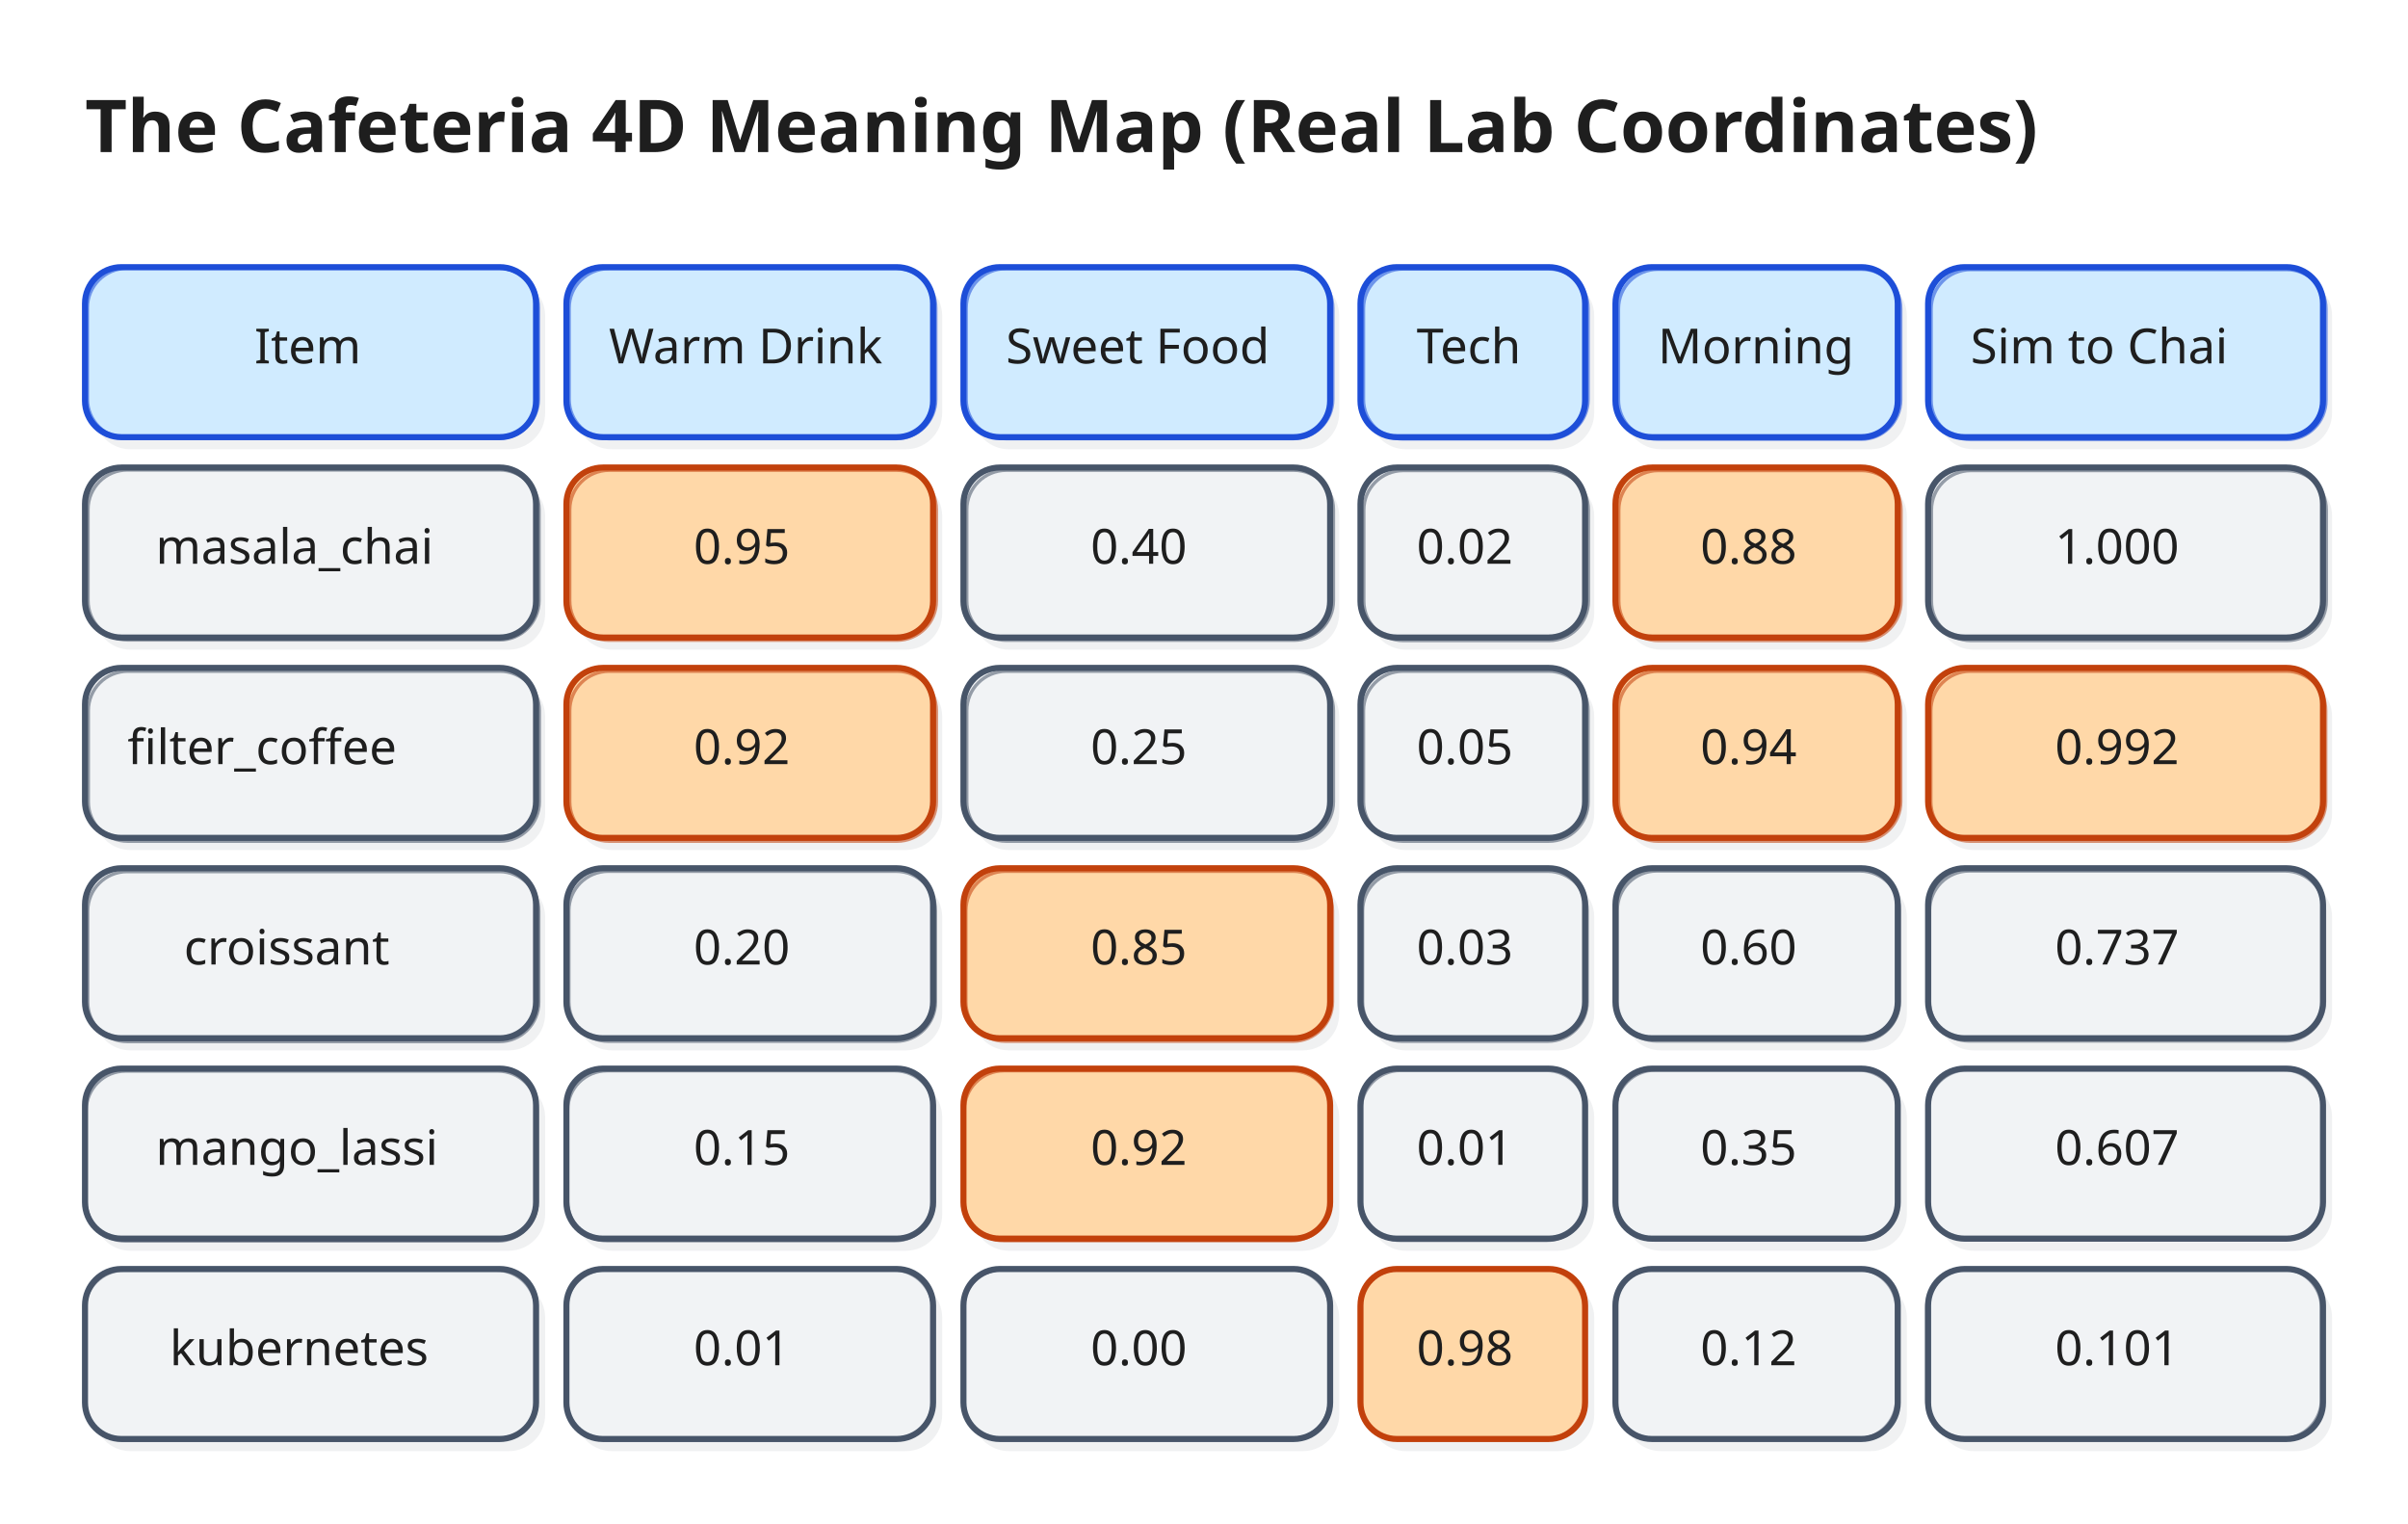
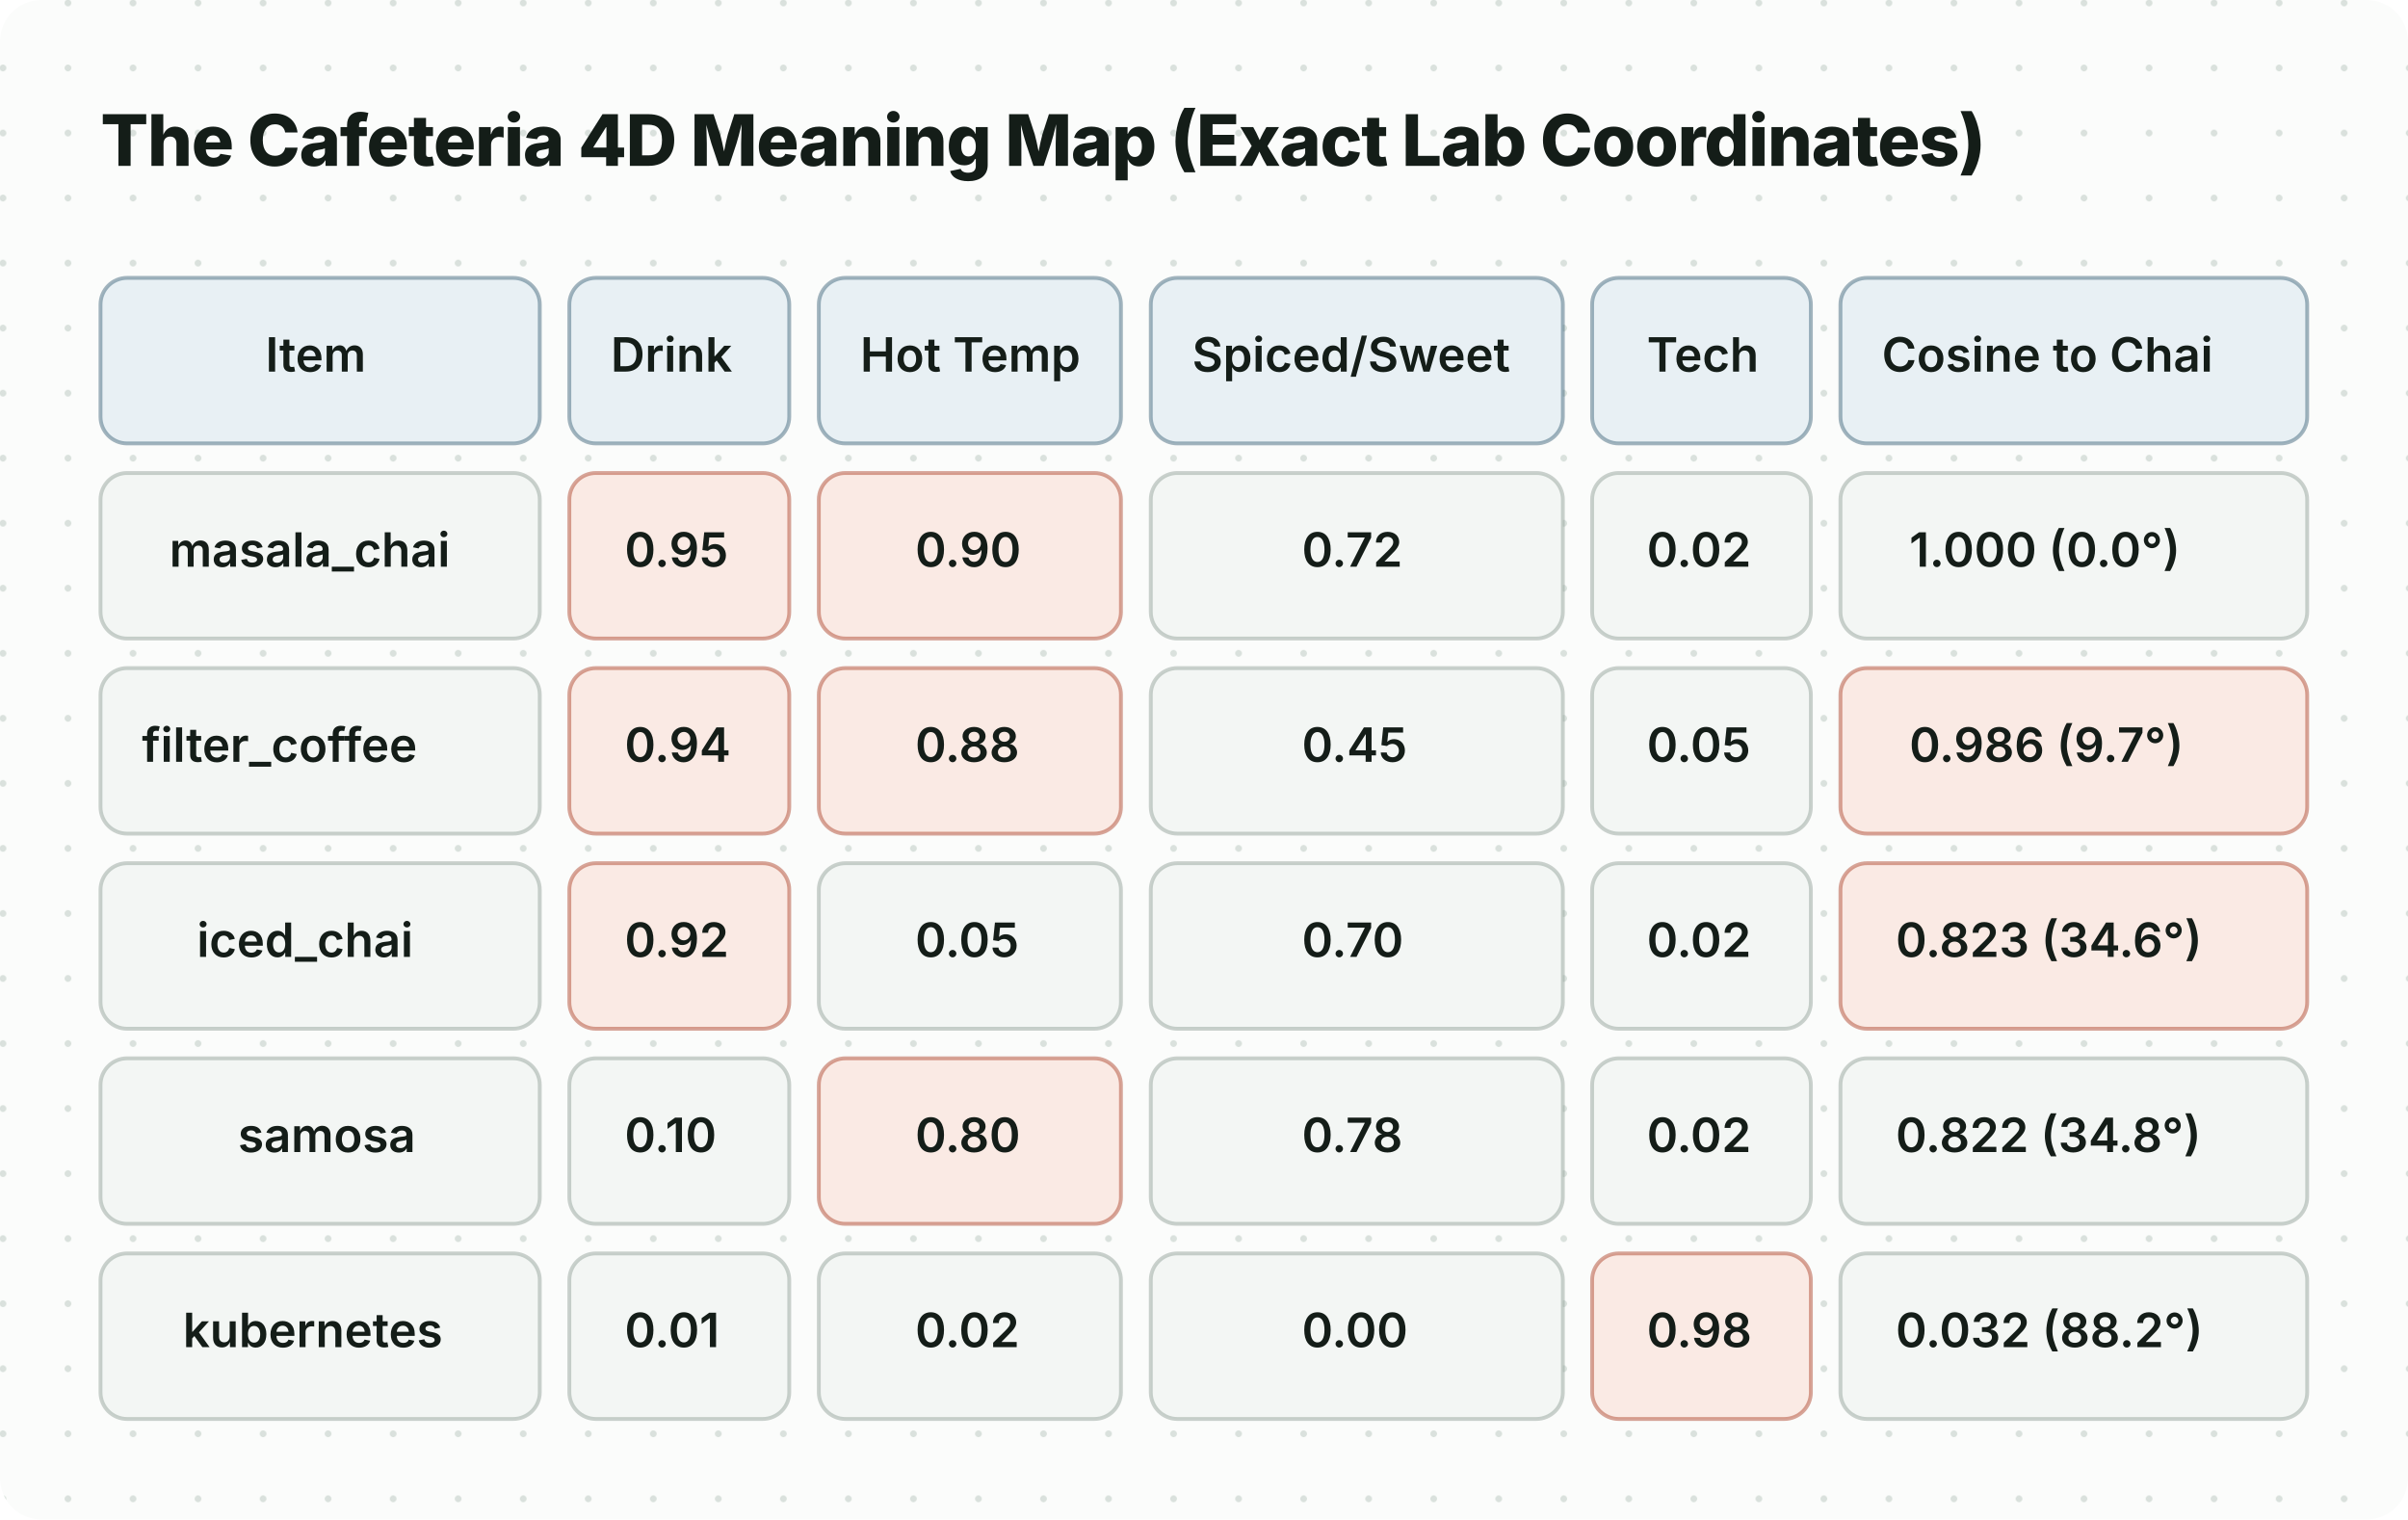
- <svg xmlns="http://www.w3.org/2000/svg" viewBox="-28.0 -28.0 793.3 502.0" width="100%" height="auto" class="excalidraw-svg">
+ <svg xmlns="http://www.w3.org/2000/svg" viewBox="-34.0 -34.0 814.6 514.0" width="100%" height="auto" class="excalidraw-svg">
  <defs>
+     <pattern id="draft-dots" width="22" height="22" patternUnits="userSpaceOnUse">
+       <circle cx="11" cy="11" r="1.15" fill="#c7d3cc" opacity="0.65" />
+     </pattern>
+     <filter id="card-shadow" x="-10%" y="-10%" width="125%" height="130%">
+       <feDropShadow dx="0" dy="4" stdDeviation="5" flood-color="#141d18" flood-opacity="0.08" />
+     </filter>
    <style>
- .excalidraw-text { font-family: "Virgil", "Comic Neue", "Caveat", "Segoe Print", "Bradley Hand", ui-rounded, sans-serif; }
+ .ed-title { font-family: "Bricolage Grotesque", -apple-system, BlinkMacSystemFont, sans-serif; letter-spacing: -0.015em; }
+ .ed-label { font-family: "Bricolage Grotesque", -apple-system, BlinkMacSystemFont, sans-serif; }
+ .ed-mono  { font-family: "IBM Plex Mono", ui-monospace, SFMono-Regular, monospace; }
</style>
  </defs>
-   <text x="0.0" y="22.1" font-size="24" font-weight="700" fill="#1e1e1e" class="excalidraw-text">The Cafeteria 4D Meaning Map (Real Lab Coordinates)</text>
-   <rect x="3.0" y="64.0" width="148.6" height="56.0" rx="12" fill="#0f172a" fill-opacity="0.06" />
-   <rect x="0.0" y="60.0" width="148.6" height="56.0" rx="12" fill="#d0ebff" stroke="#1d4ed8" stroke-width="2" />
-   <rect x="0.8" y="60.4" width="148.6" height="56.0" rx="13" fill="none" stroke="#1d4ed8" stroke-width="1.1" stroke-opacity="0.55" />
-   <text x="55.8" y="91.7" font-size="16" font-weight="500" fill="#1e1e1e" class="excalidraw-text">Item</text>
-   <rect x="161.6" y="64.0" width="120.8" height="56.0" rx="12" fill="#0f172a" fill-opacity="0.06" />
-   <rect x="158.6" y="60.0" width="120.8" height="56.0" rx="12" fill="#d0ebff" stroke="#1d4ed8" stroke-width="2" />
-   <rect x="159.5" y="60.5" width="120.8" height="56.0" rx="13" fill="none" stroke="#1d4ed8" stroke-width="1.1" stroke-opacity="0.55" />
-   <text x="172.6" y="91.7" font-size="16" font-weight="500" fill="#1e1e1e" class="excalidraw-text">Warm Drink</text>
-   <rect x="292.4" y="64.0" width="120.8" height="56.0" rx="12" fill="#0f172a" fill-opacity="0.06" />
-   <rect x="289.4" y="60.0" width="120.8" height="56.0" rx="12" fill="#d0ebff" stroke="#1d4ed8" stroke-width="2" />
-   <rect x="290.3" y="60.5" width="120.8" height="56.0" rx="13" fill="none" stroke="#1d4ed8" stroke-width="1.1" stroke-opacity="0.55" />
-   <text x="303.4" y="91.7" font-size="16" font-weight="500" fill="#1e1e1e" class="excalidraw-text">Sweet Food</text>
-   <rect x="423.2" y="64.0" width="74.0" height="56.0" rx="12" fill="#0f172a" fill-opacity="0.06" />
-   <rect x="420.2" y="60.0" width="74.0" height="56.0" rx="12" fill="#d0ebff" stroke="#1d4ed8" stroke-width="2" />
-   <rect x="421.2" y="60.6" width="74.0" height="56.0" rx="13" fill="none" stroke="#1d4ed8" stroke-width="1.1" stroke-opacity="0.55" />
-   <text x="438.7" y="91.7" font-size="16" font-weight="500" fill="#1e1e1e" class="excalidraw-text">Tech</text>
-   <rect x="507.2" y="64.0" width="93.0" height="56.0" rx="12" fill="#0f172a" fill-opacity="0.06" />
-   <rect x="504.2" y="60.0" width="93.0" height="56.0" rx="12" fill="#d0ebff" stroke="#1d4ed8" stroke-width="2" />
-   <rect x="505.2" y="60.7" width="93.0" height="56.0" rx="13" fill="none" stroke="#1d4ed8" stroke-width="1.1" stroke-opacity="0.55" />
-   <text x="518.2" y="91.7" font-size="16" font-weight="500" fill="#1e1e1e" class="excalidraw-text">Morning</text>
-   <rect x="610.2" y="64.0" width="130.1" height="56.0" rx="12" fill="#0f172a" fill-opacity="0.06" />
-   <rect x="607.2" y="60.0" width="130.1" height="56.0" rx="12" fill="#d0ebff" stroke="#1d4ed8" stroke-width="2" />
-   <rect x="608.2" y="60.8" width="130.1" height="56.0" rx="13" fill="none" stroke="#1d4ed8" stroke-width="1.1" stroke-opacity="0.55" />
-   <text x="621.2" y="91.7" font-size="16" font-weight="500" fill="#1e1e1e" class="excalidraw-text">Sim to Chai</text>
-   <rect x="3.0" y="130.0" width="148.6" height="56.0" rx="12" fill="#0f172a" fill-opacity="0.06" />
-   <rect x="0.0" y="126.0" width="148.6" height="56.0" rx="12" fill="#f1f3f5" stroke="#475569" stroke-width="2" />
-   <rect x="1.0" y="126.8" width="148.6" height="56.0" rx="13" fill="none" stroke="#475569" stroke-width="1.1" stroke-opacity="0.55" />
-   <text x="23.3" y="157.7" font-size="16" font-weight="500" fill="#1e1e1e" class="excalidraw-text">masala_chai</text>
-   <rect x="161.6" y="130.0" width="120.8" height="56.0" rx="12" fill="#0f172a" fill-opacity="0.06" />
-   <rect x="158.6" y="126.0" width="120.8" height="56.0" rx="12" fill="#ffd8a8" stroke="#c2410c" stroke-width="2" />
-   <rect x="159.7" y="126.9" width="120.8" height="56.0" rx="13" fill="none" stroke="#c2410c" stroke-width="1.1" stroke-opacity="0.55" />
-   <text x="200.5" y="157.7" font-size="16" font-weight="500" fill="#1e1e1e" class="excalidraw-text">0.95</text>
-   <rect x="292.4" y="130.0" width="120.8" height="56.0" rx="12" fill="#0f172a" fill-opacity="0.06" />
-   <rect x="289.4" y="126.0" width="120.8" height="56.0" rx="12" fill="#f1f3f5" stroke="#475569" stroke-width="2" />
-   <rect x="290.5" y="126.9" width="120.8" height="56.0" rx="13" fill="none" stroke="#475569" stroke-width="1.1" stroke-opacity="0.55" />
-   <text x="331.3" y="157.7" font-size="16" font-weight="500" fill="#1e1e1e" class="excalidraw-text">0.40</text>
-   <rect x="423.2" y="130.0" width="74.0" height="56.0" rx="12" fill="#0f172a" fill-opacity="0.06" />
-   <rect x="420.2" y="126.0" width="74.0" height="56.0" rx="12" fill="#f1f3f5" stroke="#475569" stroke-width="2" />
-   <rect x="421.3" y="127.0" width="74.0" height="56.0" rx="13" fill="none" stroke="#475569" stroke-width="1.1" stroke-opacity="0.55" />
-   <text x="438.7" y="157.7" font-size="16" font-weight="500" fill="#1e1e1e" class="excalidraw-text">0.02</text>
-   <rect x="507.2" y="130.0" width="93.0" height="56.0" rx="12" fill="#0f172a" fill-opacity="0.06" />
-   <rect x="504.2" y="126.0" width="93.0" height="56.0" rx="12" fill="#ffd8a8" stroke="#c2410c" stroke-width="2" />
-   <rect x="505.3" y="127.0" width="93.0" height="56.0" rx="13" fill="none" stroke="#c2410c" stroke-width="1.1" stroke-opacity="0.55" />
-   <text x="532.2" y="157.7" font-size="16" font-weight="500" fill="#1e1e1e" class="excalidraw-text">0.88</text>
-   <rect x="610.2" y="130.0" width="130.1" height="56.0" rx="12" fill="#0f172a" fill-opacity="0.06" />
-   <rect x="607.2" y="126.0" width="130.1" height="56.0" rx="12" fill="#f1f3f5" stroke="#475569" stroke-width="2" />
-   <rect x="608.3" y="127.0" width="130.1" height="56.0" rx="13" fill="none" stroke="#475569" stroke-width="1.1" stroke-opacity="0.55" />
-   <text x="649.0" y="157.7" font-size="16" font-weight="500" fill="#1e1e1e" class="excalidraw-text">1.000</text>
-   <rect x="3.0" y="196.0" width="148.6" height="56.0" rx="12" fill="#0f172a" fill-opacity="0.06" />
-   <rect x="0.0" y="192.0" width="148.6" height="56.0" rx="12" fill="#f1f3f5" stroke="#475569" stroke-width="2" />
-   <rect x="1.1" y="193.1" width="148.6" height="56.0" rx="13" fill="none" stroke="#475569" stroke-width="1.1" stroke-opacity="0.55" />
-   <text x="14.0" y="223.7" font-size="16" font-weight="500" fill="#1e1e1e" class="excalidraw-text">filter_coffee</text>
-   <rect x="161.6" y="196.0" width="120.8" height="56.0" rx="12" fill="#0f172a" fill-opacity="0.06" />
-   <rect x="158.6" y="192.0" width="120.8" height="56.0" rx="12" fill="#ffd8a8" stroke="#c2410c" stroke-width="2" />
-   <rect x="159.7" y="193.1" width="120.8" height="56.0" rx="13" fill="none" stroke="#c2410c" stroke-width="1.1" stroke-opacity="0.55" />
-   <text x="200.5" y="223.7" font-size="16" font-weight="500" fill="#1e1e1e" class="excalidraw-text">0.92</text>
-   <rect x="292.4" y="196.0" width="120.8" height="56.0" rx="12" fill="#0f172a" fill-opacity="0.06" />
-   <rect x="289.4" y="192.0" width="120.8" height="56.0" rx="12" fill="#f1f3f5" stroke="#475569" stroke-width="2" />
-   <rect x="290.5" y="193.1" width="120.8" height="56.0" rx="13" fill="none" stroke="#475569" stroke-width="1.1" stroke-opacity="0.55" />
-   <text x="331.3" y="223.7" font-size="16" font-weight="500" fill="#1e1e1e" class="excalidraw-text">0.25</text>
-   <rect x="423.2" y="196.0" width="74.0" height="56.0" rx="12" fill="#0f172a" fill-opacity="0.06" />
-   <rect x="420.2" y="192.0" width="74.0" height="56.0" rx="12" fill="#f1f3f5" stroke="#475569" stroke-width="2" />
-   <rect x="421.2" y="193.1" width="74.0" height="56.0" rx="13" fill="none" stroke="#475569" stroke-width="1.1" stroke-opacity="0.55" />
-   <text x="438.7" y="223.7" font-size="16" font-weight="500" fill="#1e1e1e" class="excalidraw-text">0.05</text>
-   <rect x="507.2" y="196.0" width="93.0" height="56.0" rx="12" fill="#0f172a" fill-opacity="0.06" />
-   <rect x="504.2" y="192.0" width="93.0" height="56.0" rx="12" fill="#ffd8a8" stroke="#c2410c" stroke-width="2" />
-   <rect x="505.2" y="193.1" width="93.0" height="56.0" rx="13" fill="none" stroke="#c2410c" stroke-width="1.1" stroke-opacity="0.55" />
-   <text x="532.2" y="223.7" font-size="16" font-weight="500" fill="#1e1e1e" class="excalidraw-text">0.94</text>
-   <rect x="610.2" y="196.0" width="130.1" height="56.0" rx="12" fill="#0f172a" fill-opacity="0.06" />
-   <rect x="607.2" y="192.0" width="130.1" height="56.0" rx="12" fill="#ffd8a8" stroke="#c2410c" stroke-width="2" />
-   <rect x="608.1" y="193.1" width="130.1" height="56.0" rx="13" fill="none" stroke="#c2410c" stroke-width="1.1" stroke-opacity="0.55" />
-   <text x="649.0" y="223.7" font-size="16" font-weight="500" fill="#1e1e1e" class="excalidraw-text">0.992</text>
-   <rect x="3.0" y="262.0" width="148.6" height="56.0" rx="12" fill="#0f172a" fill-opacity="0.06" />
-   <rect x="0.0" y="258.0" width="148.6" height="56.0" rx="12" fill="#f1f3f5" stroke="#475569" stroke-width="2" />
-   <rect x="0.9" y="259.1" width="148.6" height="56.0" rx="13" fill="none" stroke="#475569" stroke-width="1.1" stroke-opacity="0.55" />
-   <text x="32.6" y="289.7" font-size="16" font-weight="500" fill="#1e1e1e" class="excalidraw-text">croissant</text>
-   <rect x="161.6" y="262.0" width="120.8" height="56.0" rx="12" fill="#0f172a" fill-opacity="0.06" />
-   <rect x="158.6" y="258.0" width="120.8" height="56.0" rx="12" fill="#f1f3f5" stroke="#475569" stroke-width="2" />
-   <rect x="159.4" y="259.0" width="120.8" height="56.0" rx="13" fill="none" stroke="#475569" stroke-width="1.1" stroke-opacity="0.55" />
-   <text x="200.5" y="289.7" font-size="16" font-weight="500" fill="#1e1e1e" class="excalidraw-text">0.20</text>
-   <rect x="292.4" y="262.0" width="120.8" height="56.0" rx="12" fill="#0f172a" fill-opacity="0.06" />
-   <rect x="289.4" y="258.0" width="120.8" height="56.0" rx="12" fill="#ffd8a8" stroke="#c2410c" stroke-width="2" />
-   <rect x="290.2" y="259.0" width="120.8" height="56.0" rx="13" fill="none" stroke="#c2410c" stroke-width="1.1" stroke-opacity="0.55" />
-   <text x="331.3" y="289.7" font-size="16" font-weight="500" fill="#1e1e1e" class="excalidraw-text">0.85</text>
-   <rect x="423.2" y="262.0" width="74.0" height="56.0" rx="12" fill="#0f172a" fill-opacity="0.06" />
-   <rect x="420.2" y="258.0" width="74.0" height="56.0" rx="12" fill="#f1f3f5" stroke="#475569" stroke-width="2" />
-   <rect x="420.9" y="259.0" width="74.0" height="56.0" rx="13" fill="none" stroke="#475569" stroke-width="1.1" stroke-opacity="0.55" />
-   <text x="438.7" y="289.7" font-size="16" font-weight="500" fill="#1e1e1e" class="excalidraw-text">0.03</text>
-   <rect x="507.2" y="262.0" width="93.0" height="56.0" rx="12" fill="#0f172a" fill-opacity="0.06" />
-   <rect x="504.2" y="258.0" width="93.0" height="56.0" rx="12" fill="#f1f3f5" stroke="#475569" stroke-width="2" />
-   <rect x="504.8" y="258.9" width="93.0" height="56.0" rx="13" fill="none" stroke="#475569" stroke-width="1.1" stroke-opacity="0.55" />
-   <text x="532.2" y="289.7" font-size="16" font-weight="500" fill="#1e1e1e" class="excalidraw-text">0.60</text>
-   <rect x="610.2" y="262.0" width="130.1" height="56.0" rx="12" fill="#0f172a" fill-opacity="0.06" />
-   <rect x="607.2" y="258.0" width="130.1" height="56.0" rx="12" fill="#f1f3f5" stroke="#475569" stroke-width="2" />
-   <rect x="607.7" y="258.9" width="130.1" height="56.0" rx="13" fill="none" stroke="#475569" stroke-width="1.1" stroke-opacity="0.55" />
-   <text x="649.0" y="289.7" font-size="16" font-weight="500" fill="#1e1e1e" class="excalidraw-text">0.737</text>
-   <rect x="3.0" y="328.0" width="148.6" height="56.0" rx="12" fill="#0f172a" fill-opacity="0.06" />
-   <rect x="0.0" y="324.0" width="148.6" height="56.0" rx="12" fill="#f1f3f5" stroke="#475569" stroke-width="2" />
-   <rect x="0.4" y="324.8" width="148.6" height="56.0" rx="13" fill="none" stroke="#475569" stroke-width="1.1" stroke-opacity="0.55" />
-   <text x="23.3" y="355.7" font-size="16" font-weight="500" fill="#1e1e1e" class="excalidraw-text">mango_lassi</text>
-   <rect x="161.6" y="328.0" width="120.8" height="56.0" rx="12" fill="#0f172a" fill-opacity="0.06" />
-   <rect x="158.6" y="324.0" width="120.8" height="56.0" rx="12" fill="#f1f3f5" stroke="#475569" stroke-width="2" />
-   <rect x="159.0" y="324.7" width="120.8" height="56.0" rx="13" fill="none" stroke="#475569" stroke-width="1.1" stroke-opacity="0.55" />
-   <text x="200.5" y="355.7" font-size="16" font-weight="500" fill="#1e1e1e" class="excalidraw-text">0.15</text>
-   <rect x="292.4" y="328.0" width="120.8" height="56.0" rx="12" fill="#0f172a" fill-opacity="0.06" />
-   <rect x="289.4" y="324.0" width="120.8" height="56.0" rx="12" fill="#ffd8a8" stroke="#c2410c" stroke-width="2" />
-   <rect x="289.7" y="324.7" width="120.8" height="56.0" rx="13" fill="none" stroke="#c2410c" stroke-width="1.1" stroke-opacity="0.55" />
-   <text x="331.3" y="355.7" font-size="16" font-weight="500" fill="#1e1e1e" class="excalidraw-text">0.92</text>
-   <rect x="423.2" y="328.0" width="74.0" height="56.0" rx="12" fill="#0f172a" fill-opacity="0.06" />
-   <rect x="420.2" y="324.0" width="74.0" height="56.0" rx="12" fill="#f1f3f5" stroke="#475569" stroke-width="2" />
-   <rect x="420.4" y="324.6" width="74.0" height="56.0" rx="13" fill="none" stroke="#475569" stroke-width="1.1" stroke-opacity="0.55" />
-   <text x="438.7" y="355.7" font-size="16" font-weight="500" fill="#1e1e1e" class="excalidraw-text">0.01</text>
-   <rect x="507.2" y="328.0" width="93.0" height="56.0" rx="12" fill="#0f172a" fill-opacity="0.06" />
-   <rect x="504.2" y="324.0" width="93.0" height="56.0" rx="12" fill="#f1f3f5" stroke="#475569" stroke-width="2" />
-   <rect x="504.3" y="324.5" width="93.0" height="56.0" rx="13" fill="none" stroke="#475569" stroke-width="1.1" stroke-opacity="0.55" />
-   <text x="532.2" y="355.7" font-size="16" font-weight="500" fill="#1e1e1e" class="excalidraw-text">0.35</text>
-   <rect x="610.2" y="328.0" width="130.1" height="56.0" rx="12" fill="#0f172a" fill-opacity="0.06" />
-   <rect x="607.2" y="324.0" width="130.1" height="56.0" rx="12" fill="#f1f3f5" stroke="#475569" stroke-width="2" />
-   <rect x="607.2" y="324.4" width="130.1" height="56.0" rx="13" fill="none" stroke="#475569" stroke-width="1.1" stroke-opacity="0.55" />
-   <text x="649.0" y="355.7" font-size="16" font-weight="500" fill="#1e1e1e" class="excalidraw-text">0.607</text>
-   <rect x="3.0" y="394.0" width="148.6" height="56.0" rx="12" fill="#0f172a" fill-opacity="0.06" />
-   <rect x="0.0" y="390.0" width="148.6" height="56.0" rx="12" fill="#f1f3f5" stroke="#475569" stroke-width="2" />
-   <rect x="-0.1" y="390.4" width="148.6" height="56.0" rx="13" fill="none" stroke="#475569" stroke-width="1.1" stroke-opacity="0.55" />
-   <text x="27.9" y="421.7" font-size="16" font-weight="500" fill="#1e1e1e" class="excalidraw-text">kubernetes</text>
-   <rect x="161.6" y="394.0" width="120.8" height="56.0" rx="12" fill="#0f172a" fill-opacity="0.06" />
-   <rect x="158.6" y="390.0" width="120.8" height="56.0" rx="12" fill="#f1f3f5" stroke="#475569" stroke-width="2" />
-   <rect x="158.5" y="390.3" width="120.8" height="56.0" rx="13" fill="none" stroke="#475569" stroke-width="1.1" stroke-opacity="0.55" />
-   <text x="200.5" y="421.7" font-size="16" font-weight="500" fill="#1e1e1e" class="excalidraw-text">0.01</text>
-   <rect x="292.4" y="394.0" width="120.8" height="56.0" rx="12" fill="#0f172a" fill-opacity="0.06" />
-   <rect x="289.4" y="390.0" width="120.8" height="56.0" rx="12" fill="#f1f3f5" stroke="#475569" stroke-width="2" />
-   <rect x="289.2" y="390.2" width="120.8" height="56.0" rx="13" fill="none" stroke="#475569" stroke-width="1.1" stroke-opacity="0.55" />
-   <text x="331.3" y="421.7" font-size="16" font-weight="500" fill="#1e1e1e" class="excalidraw-text">0.00</text>
-   <rect x="423.2" y="394.0" width="74.0" height="56.0" rx="12" fill="#0f172a" fill-opacity="0.06" />
-   <rect x="420.2" y="390.0" width="74.0" height="56.0" rx="12" fill="#ffd8a8" stroke="#c2410c" stroke-width="2" />
-   <rect x="419.9" y="390.1" width="74.0" height="56.0" rx="13" fill="none" stroke="#c2410c" stroke-width="1.1" stroke-opacity="0.55" />
-   <text x="438.7" y="421.7" font-size="16" font-weight="500" fill="#1e1e1e" class="excalidraw-text">0.98</text>
-   <rect x="507.2" y="394.0" width="93.0" height="56.0" rx="12" fill="#0f172a" fill-opacity="0.06" />
-   <rect x="504.2" y="390.0" width="93.0" height="56.0" rx="12" fill="#f1f3f5" stroke="#475569" stroke-width="2" />
-   <rect x="503.8" y="390.0" width="93.0" height="56.0" rx="13" fill="none" stroke="#475569" stroke-width="1.1" stroke-opacity="0.55" />
-   <text x="532.2" y="421.7" font-size="16" font-weight="500" fill="#1e1e1e" class="excalidraw-text">0.12</text>
-   <rect x="610.2" y="394.0" width="130.1" height="56.0" rx="12" fill="#0f172a" fill-opacity="0.06" />
-   <rect x="607.2" y="390.0" width="130.1" height="56.0" rx="12" fill="#f1f3f5" stroke="#475569" stroke-width="2" />
-   <rect x="606.7" y="389.9" width="130.1" height="56.0" rx="13" fill="none" stroke="#475569" stroke-width="1.1" stroke-opacity="0.55" />
-   <text x="649.0" y="421.7" font-size="16" font-weight="500" fill="#1e1e1e" class="excalidraw-text">0.101</text>
+   <rect x="-34.0" y="-34.0" width="814.6" height="514.0" rx="14" fill="#fbfcfb" />
+   <rect x="-34.0" y="-34.0" width="814.6" height="514.0" rx="14" fill="url(#draft-dots)" />
+   <text x="0.0" y="22.1" font-size="24" font-weight="800" fill="#141d18" class="ed-title">The Cafeteria 4D Meaning Map (Exact Lab Coordinates)</text>
+   <rect x="0.0" y="60.0" width="148.6" height="56.0" rx="9" fill="#e8f0f4" stroke="#335c73" stroke-opacity="0.45" stroke-width="1.3" />
+   <text x="55.8" y="91.7" font-size="16" font-weight="600" fill="#141d18" class="ed-label">Item</text>
+   <rect x="158.6" y="60.0" width="74.4" height="56.0" rx="9" fill="#e8f0f4" stroke="#335c73" stroke-opacity="0.45" stroke-width="1.3" />
+   <text x="172.6" y="91.7" font-size="16" font-weight="600" fill="#141d18" class="ed-label">Drink</text>
+   <rect x="243.0" y="60.0" width="102.2" height="56.0" rx="9" fill="#e8f0f4" stroke="#335c73" stroke-opacity="0.45" stroke-width="1.3" />
+   <text x="257.0" y="91.7" font-size="16" font-weight="600" fill="#141d18" class="ed-label">Hot Temp</text>
+   <rect x="355.3" y="60.0" width="139.4" height="56.0" rx="9" fill="#e8f0f4" stroke="#335c73" stroke-opacity="0.45" stroke-width="1.3" />
+   <text x="369.3" y="91.7" font-size="16" font-weight="600" fill="#141d18" class="ed-label">Spiced/Sweet</text>
+   <rect x="504.6" y="60.0" width="74.0" height="56.0" rx="9" fill="#e8f0f4" stroke="#335c73" stroke-opacity="0.45" stroke-width="1.3" />
+   <text x="523.1" y="91.7" font-size="16" font-weight="600" fill="#141d18" class="ed-label">Tech</text>
+   <rect x="588.6" y="60.0" width="157.9" height="56.0" rx="9" fill="#e8f0f4" stroke="#335c73" stroke-opacity="0.45" stroke-width="1.3" />
+   <text x="602.6" y="91.7" font-size="16" font-weight="600" fill="#141d18" class="ed-label">Cosine to Chai</text>
+   <rect x="0.0" y="126.0" width="148.6" height="56.0" rx="9" fill="#f3f6f4" stroke="#8d9c94" stroke-opacity="0.45" stroke-width="1.3" />
+   <text x="23.3" y="157.7" font-size="16" font-weight="600" fill="#141d18" class="ed-label">masala_chai</text>
+   <rect x="158.6" y="126.0" width="74.4" height="56.0" rx="9" fill="#faeae4" stroke="#a93b1f" stroke-opacity="0.45" stroke-width="1.3" />
+   <text x="177.3" y="157.7" font-size="16" font-weight="600" fill="#141d18" class="ed-label">0.95</text>
+   <rect x="243.0" y="126.0" width="102.2" height="56.0" rx="9" fill="#faeae4" stroke="#a93b1f" stroke-opacity="0.45" stroke-width="1.3" />
+   <text x="275.6" y="157.7" font-size="16" font-weight="600" fill="#141d18" class="ed-label">0.90</text>
+   <rect x="355.3" y="126.0" width="139.4" height="56.0" rx="9" fill="#f3f6f4" stroke="#8d9c94" stroke-opacity="0.45" stroke-width="1.3" />
+   <text x="406.4" y="157.7" font-size="16" font-weight="600" fill="#141d18" class="ed-label">0.72</text>
+   <rect x="504.6" y="126.0" width="74.0" height="56.0" rx="9" fill="#f3f6f4" stroke="#8d9c94" stroke-opacity="0.45" stroke-width="1.3" />
+   <text x="523.1" y="157.7" font-size="16" font-weight="600" fill="#141d18" class="ed-label">0.02</text>
+   <rect x="588.6" y="126.0" width="157.9" height="56.0" rx="9" fill="#f3f6f4" stroke="#8d9c94" stroke-opacity="0.45" stroke-width="1.3" />
+   <text x="611.9" y="157.7" font-size="16" font-weight="600" fill="#141d18" class="ed-label">1.000 (0.0°)</text>
+   <rect x="0.0" y="192.0" width="148.6" height="56.0" rx="9" fill="#f3f6f4" stroke="#8d9c94" stroke-opacity="0.45" stroke-width="1.3" />
+   <text x="14.0" y="223.7" font-size="16" font-weight="600" fill="#141d18" class="ed-label">filter_coffee</text>
+   <rect x="158.6" y="192.0" width="74.4" height="56.0" rx="9" fill="#faeae4" stroke="#a93b1f" stroke-opacity="0.45" stroke-width="1.3" />
+   <text x="177.3" y="223.7" font-size="16" font-weight="600" fill="#141d18" class="ed-label">0.94</text>
+   <rect x="243.0" y="192.0" width="102.2" height="56.0" rx="9" fill="#faeae4" stroke="#a93b1f" stroke-opacity="0.45" stroke-width="1.3" />
+   <text x="275.6" y="223.7" font-size="16" font-weight="600" fill="#141d18" class="ed-label">0.88</text>
+   <rect x="355.3" y="192.0" width="139.4" height="56.0" rx="9" fill="#f3f6f4" stroke="#8d9c94" stroke-opacity="0.45" stroke-width="1.3" />
+   <text x="406.4" y="223.7" font-size="16" font-weight="600" fill="#141d18" class="ed-label">0.45</text>
+   <rect x="504.6" y="192.0" width="74.0" height="56.0" rx="9" fill="#f3f6f4" stroke="#8d9c94" stroke-opacity="0.45" stroke-width="1.3" />
+   <text x="523.1" y="223.7" font-size="16" font-weight="600" fill="#141d18" class="ed-label">0.05</text>
+   <rect x="588.6" y="192.0" width="157.9" height="56.0" rx="9" fill="#faeae4" stroke="#a93b1f" stroke-opacity="0.45" stroke-width="1.3" />
+   <text x="611.9" y="223.7" font-size="16" font-weight="600" fill="#141d18" class="ed-label">0.986 (9.7°)</text>
+   <rect x="0.0" y="258.0" width="148.6" height="56.0" rx="9" fill="#f3f6f4" stroke="#8d9c94" stroke-opacity="0.45" stroke-width="1.3" />
+   <text x="32.6" y="289.7" font-size="16" font-weight="600" fill="#141d18" class="ed-label">iced_chai</text>
+   <rect x="158.6" y="258.0" width="74.4" height="56.0" rx="9" fill="#faeae4" stroke="#a93b1f" stroke-opacity="0.45" stroke-width="1.3" />
+   <text x="177.3" y="289.7" font-size="16" font-weight="600" fill="#141d18" class="ed-label">0.92</text>
+   <rect x="243.0" y="258.0" width="102.2" height="56.0" rx="9" fill="#f3f6f4" stroke="#8d9c94" stroke-opacity="0.45" stroke-width="1.3" />
+   <text x="275.6" y="289.7" font-size="16" font-weight="600" fill="#141d18" class="ed-label">0.05</text>
+   <rect x="355.3" y="258.0" width="139.4" height="56.0" rx="9" fill="#f3f6f4" stroke="#8d9c94" stroke-opacity="0.45" stroke-width="1.3" />
+   <text x="406.4" y="289.7" font-size="16" font-weight="600" fill="#141d18" class="ed-label">0.70</text>
+   <rect x="504.6" y="258.0" width="74.0" height="56.0" rx="9" fill="#f3f6f4" stroke="#8d9c94" stroke-opacity="0.45" stroke-width="1.3" />
+   <text x="523.1" y="289.7" font-size="16" font-weight="600" fill="#141d18" class="ed-label">0.02</text>
+   <rect x="588.6" y="258.0" width="157.9" height="56.0" rx="9" fill="#faeae4" stroke="#a93b1f" stroke-opacity="0.45" stroke-width="1.3" />
+   <text x="607.3" y="289.7" font-size="16" font-weight="600" fill="#141d18" class="ed-label">0.823 (34.6°)</text>
+   <rect x="0.0" y="324.0" width="148.6" height="56.0" rx="9" fill="#f3f6f4" stroke="#8d9c94" stroke-opacity="0.45" stroke-width="1.3" />
+   <text x="46.5" y="355.7" font-size="16" font-weight="600" fill="#141d18" class="ed-label">samosa</text>
+   <rect x="158.6" y="324.0" width="74.4" height="56.0" rx="9" fill="#f3f6f4" stroke="#8d9c94" stroke-opacity="0.45" stroke-width="1.3" />
+   <text x="177.3" y="355.7" font-size="16" font-weight="600" fill="#141d18" class="ed-label">0.10</text>
+   <rect x="243.0" y="324.0" width="102.2" height="56.0" rx="9" fill="#faeae4" stroke="#a93b1f" stroke-opacity="0.45" stroke-width="1.3" />
+   <text x="275.6" y="355.7" font-size="16" font-weight="600" fill="#141d18" class="ed-label">0.80</text>
+   <rect x="355.3" y="324.0" width="139.4" height="56.0" rx="9" fill="#f3f6f4" stroke="#8d9c94" stroke-opacity="0.45" stroke-width="1.3" />
+   <text x="406.4" y="355.7" font-size="16" font-weight="600" fill="#141d18" class="ed-label">0.78</text>
+   <rect x="504.6" y="324.0" width="74.0" height="56.0" rx="9" fill="#f3f6f4" stroke="#8d9c94" stroke-opacity="0.45" stroke-width="1.3" />
+   <text x="523.1" y="355.7" font-size="16" font-weight="600" fill="#141d18" class="ed-label">0.02</text>
+   <rect x="588.6" y="324.0" width="157.9" height="56.0" rx="9" fill="#f3f6f4" stroke="#8d9c94" stroke-opacity="0.45" stroke-width="1.3" />
+   <text x="607.3" y="355.7" font-size="16" font-weight="600" fill="#141d18" class="ed-label">0.822 (34.8°)</text>
+   <rect x="0.0" y="390.0" width="148.6" height="56.0" rx="9" fill="#f3f6f4" stroke="#8d9c94" stroke-opacity="0.45" stroke-width="1.3" />
+   <text x="27.9" y="421.7" font-size="16" font-weight="600" fill="#141d18" class="ed-label">kubernetes</text>
+   <rect x="158.6" y="390.0" width="74.4" height="56.0" rx="9" fill="#f3f6f4" stroke="#8d9c94" stroke-opacity="0.45" stroke-width="1.3" />
+   <text x="177.3" y="421.7" font-size="16" font-weight="600" fill="#141d18" class="ed-label">0.01</text>
+   <rect x="243.0" y="390.0" width="102.2" height="56.0" rx="9" fill="#f3f6f4" stroke="#8d9c94" stroke-opacity="0.45" stroke-width="1.3" />
+   <text x="275.6" y="421.7" font-size="16" font-weight="600" fill="#141d18" class="ed-label">0.02</text>
+   <rect x="355.3" y="390.0" width="139.4" height="56.0" rx="9" fill="#f3f6f4" stroke="#8d9c94" stroke-opacity="0.45" stroke-width="1.3" />
+   <text x="406.4" y="421.7" font-size="16" font-weight="600" fill="#141d18" class="ed-label">0.00</text>
+   <rect x="504.6" y="390.0" width="74.0" height="56.0" rx="9" fill="#faeae4" stroke="#a93b1f" stroke-opacity="0.45" stroke-width="1.3" />
+   <text x="523.1" y="421.7" font-size="16" font-weight="600" fill="#141d18" class="ed-label">0.98</text>
+   <rect x="588.6" y="390.0" width="157.9" height="56.0" rx="9" fill="#f3f6f4" stroke="#8d9c94" stroke-opacity="0.45" stroke-width="1.3" />
+   <text x="607.3" y="421.7" font-size="16" font-weight="600" fill="#141d18" class="ed-label">0.032 (88.2°)</text>
</svg>
